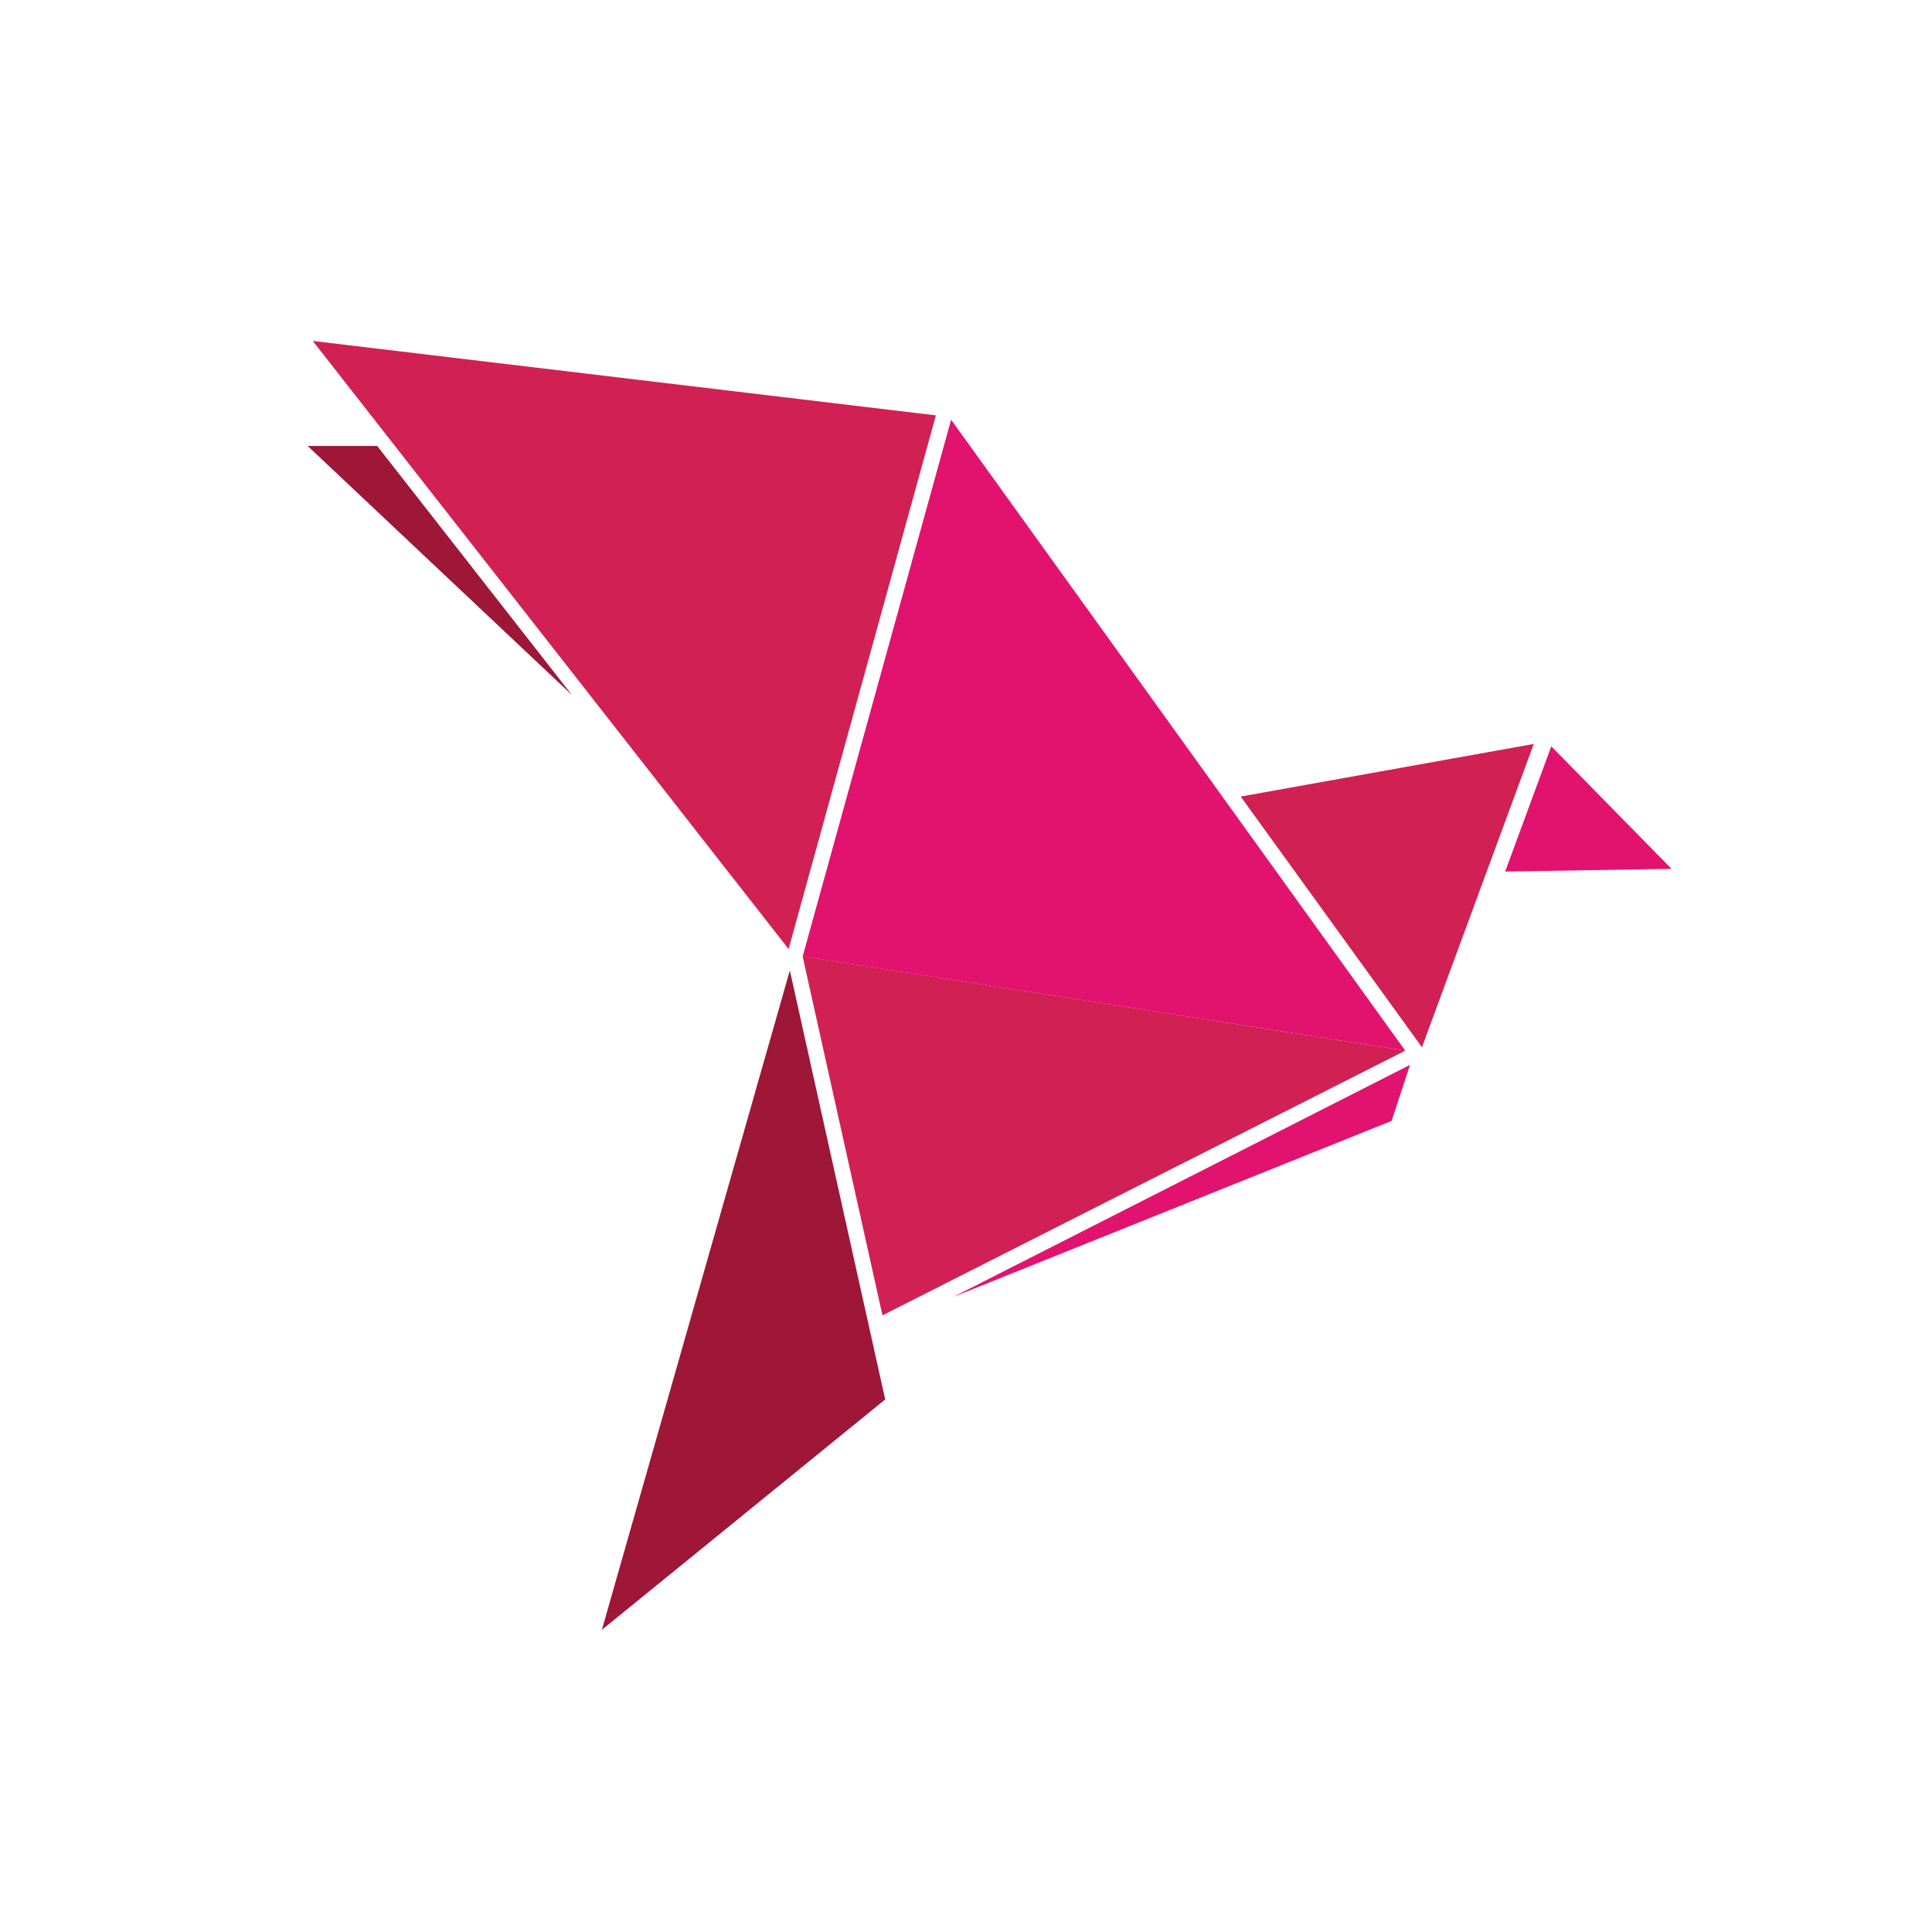
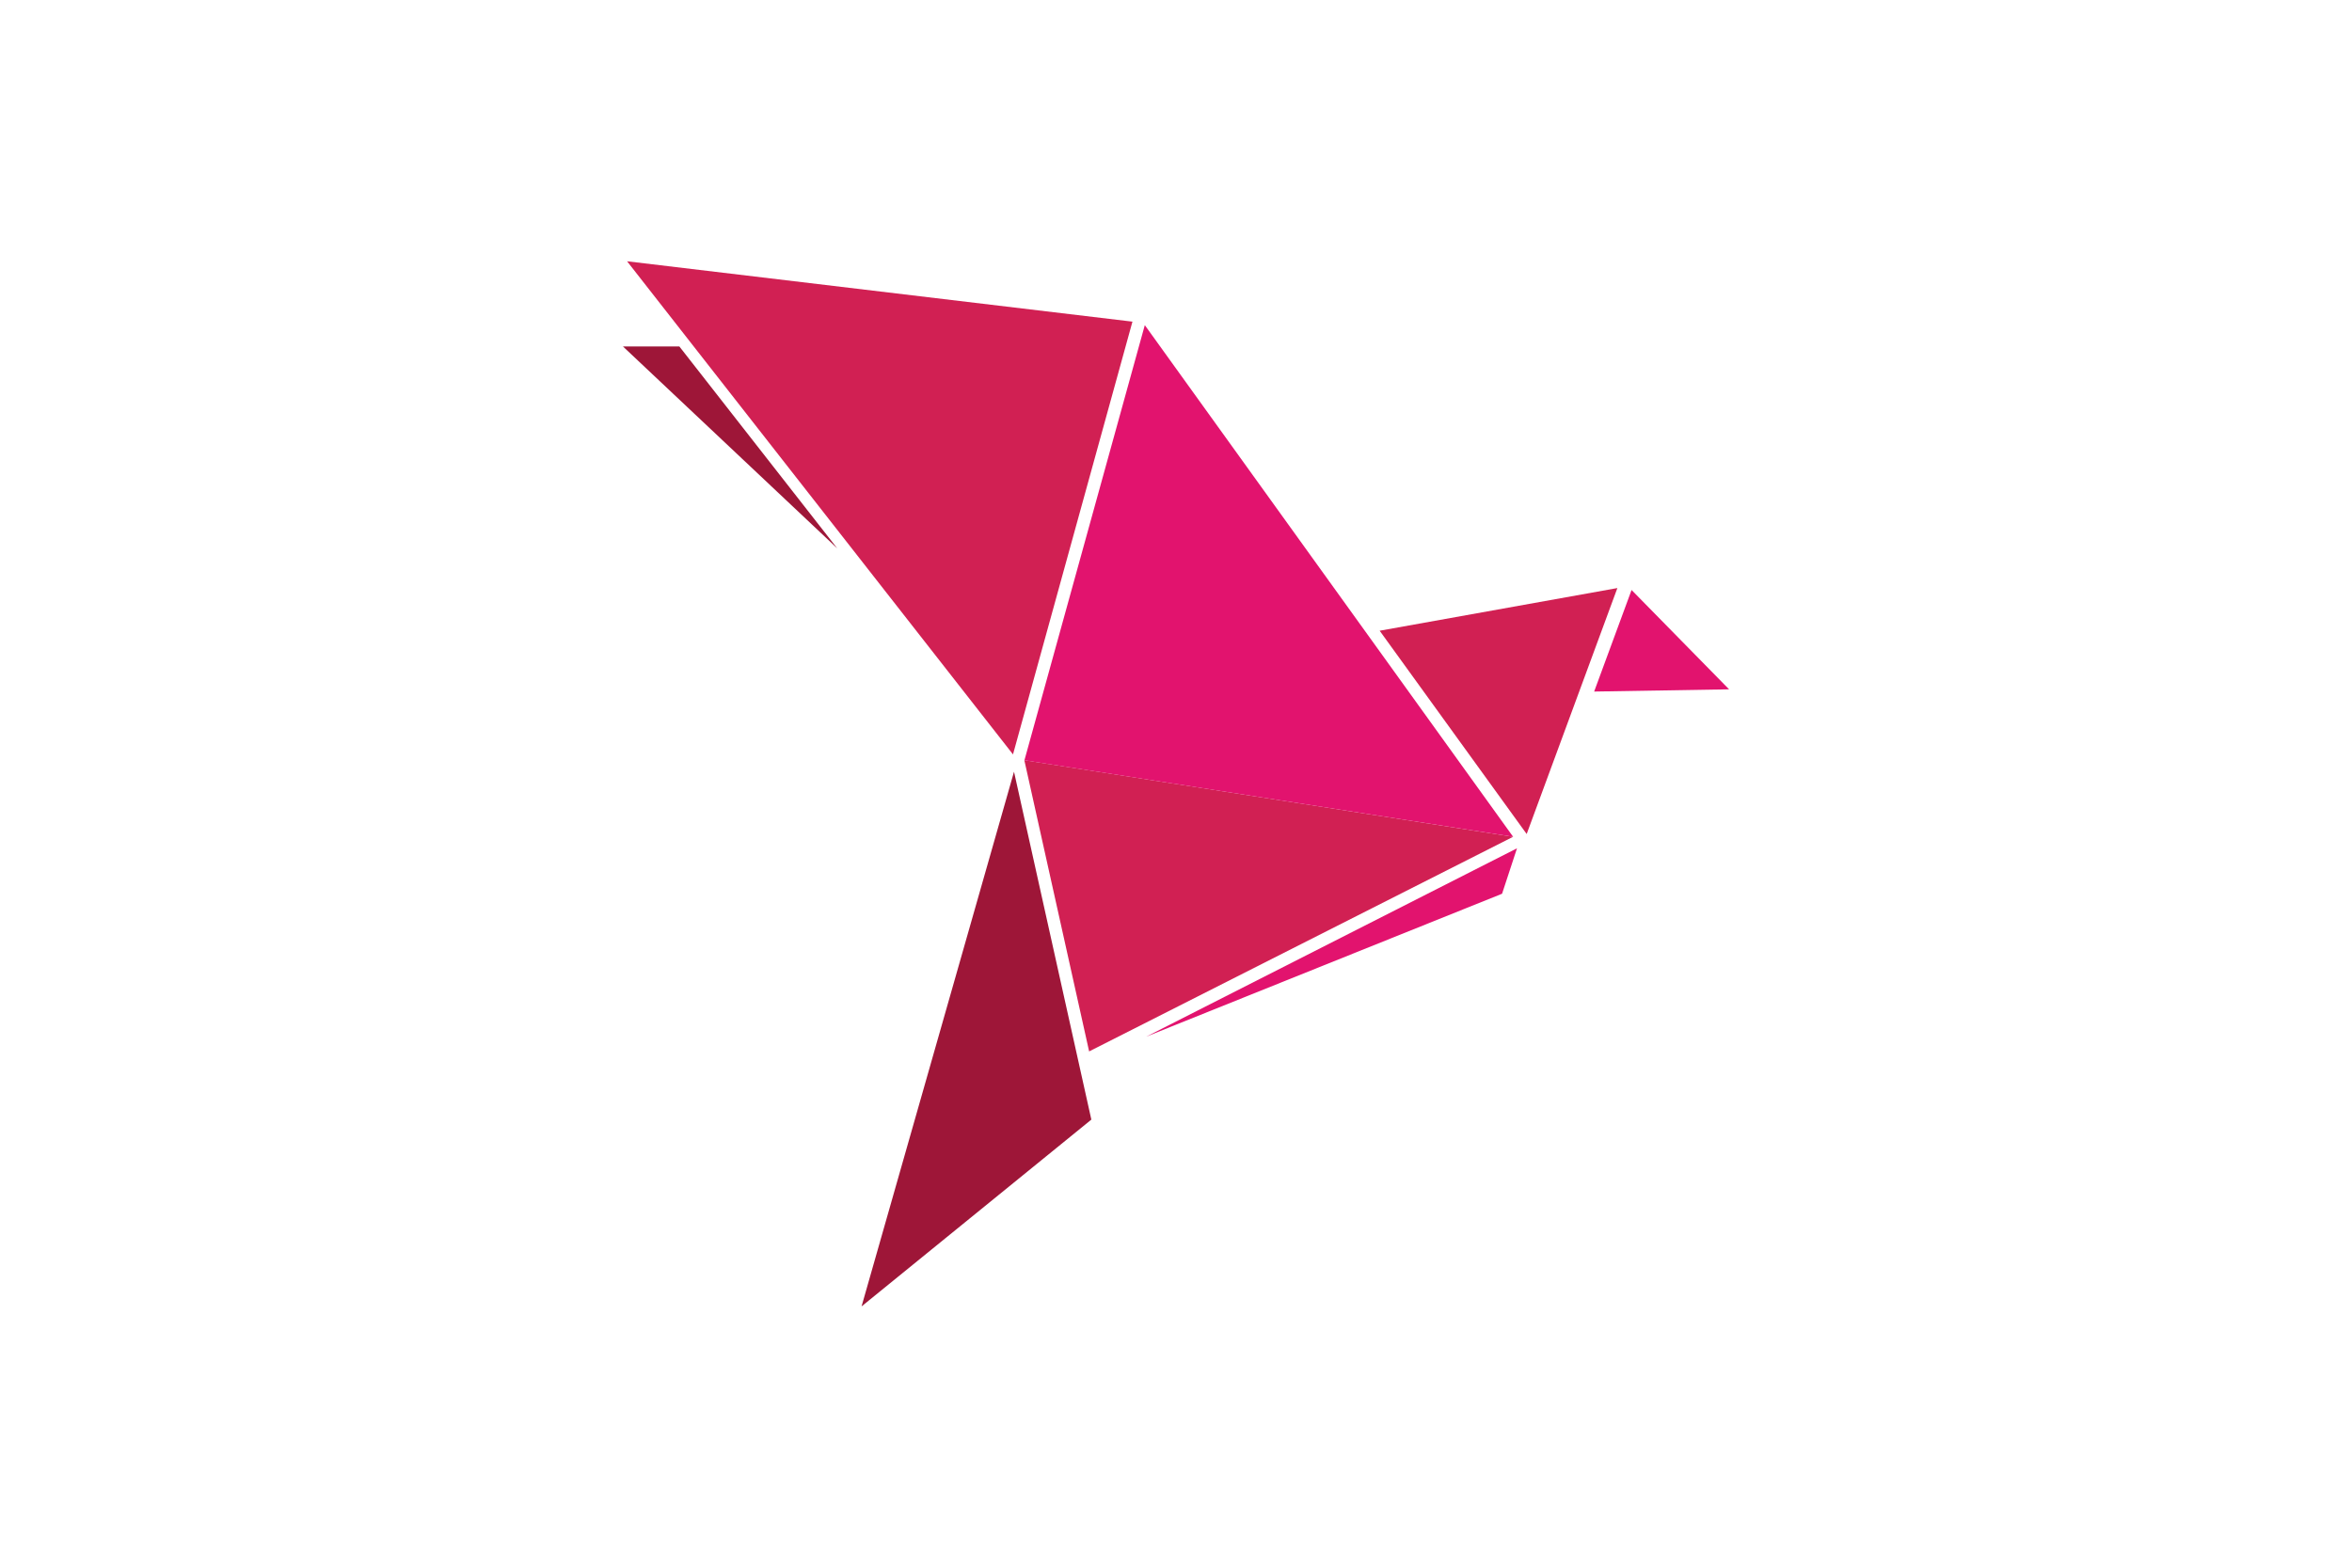
- <svg xmlns="http://www.w3.org/2000/svg" height="800" width="800" viewBox="100 -30 170 170">
+ <svg xmlns="http://www.w3.org/2000/svg" height="800" width="1200" viewBox="-18.002 -28.352 156.013 170.115">
  <g fill="none">
-     <path fill="#d12053" d="m223.65 62.45-53.03-8.31 7.03 31.6z" />
-     <path fill="#e2136e" d="M223.65 62.45 183.69 6.93l-13.06 47.22z" />
-     <path fill="#d12053" d="M169.39 53.51 127.52 0l54.83 6.55z" />
-     <path fill="#9e1638" d="M150.32 31.15 127.07 9.24h6.12z" />
-     <path fill="#d12053" d="m234.96 35.46-9.84 26.69-15.95-22.06z" />
-     <path fill="#e2136e" d="m183.84 84.14 38.61-15.51 1.62-4.93z" />
-     <path fill="#9e1638" d="m152.96 113.41 16.54-58.02 8.39 37.75z" />
-     <path fill="#e2136e" d="m236.5 35.67-4.06 11.02 14.64-.24z" />
+     <path fill="#D12053" d="M96.58 62.45l-53.03-8.31 7.03 31.6z" />
+     <path fill="#E2136E" d="M96.58 62.45L56.62 6.93 43.56 54.15z" />
+     <path fill="#D12053" d="M42.32 53.51L.45 0l54.83 6.55z" />
+     <path fill="#9E1638" d="M23.25 31.15L0 9.24h6.12z" />
+     <path fill="#D12053" d="M107.89 35.46l-9.84 26.69L82.1 40.09z" />
+     <path fill="#E2136E" d="M56.77 84.14l38.61-15.51L97 63.7z" />
+     <path fill="#9E1638" d="M25.89 113.41l16.54-58.02 8.39 37.75z" />
+     <path fill="#E2136E" d="M109.43 35.67l-4.06 11.02 14.64-.24z" />
  </g>
</svg>
